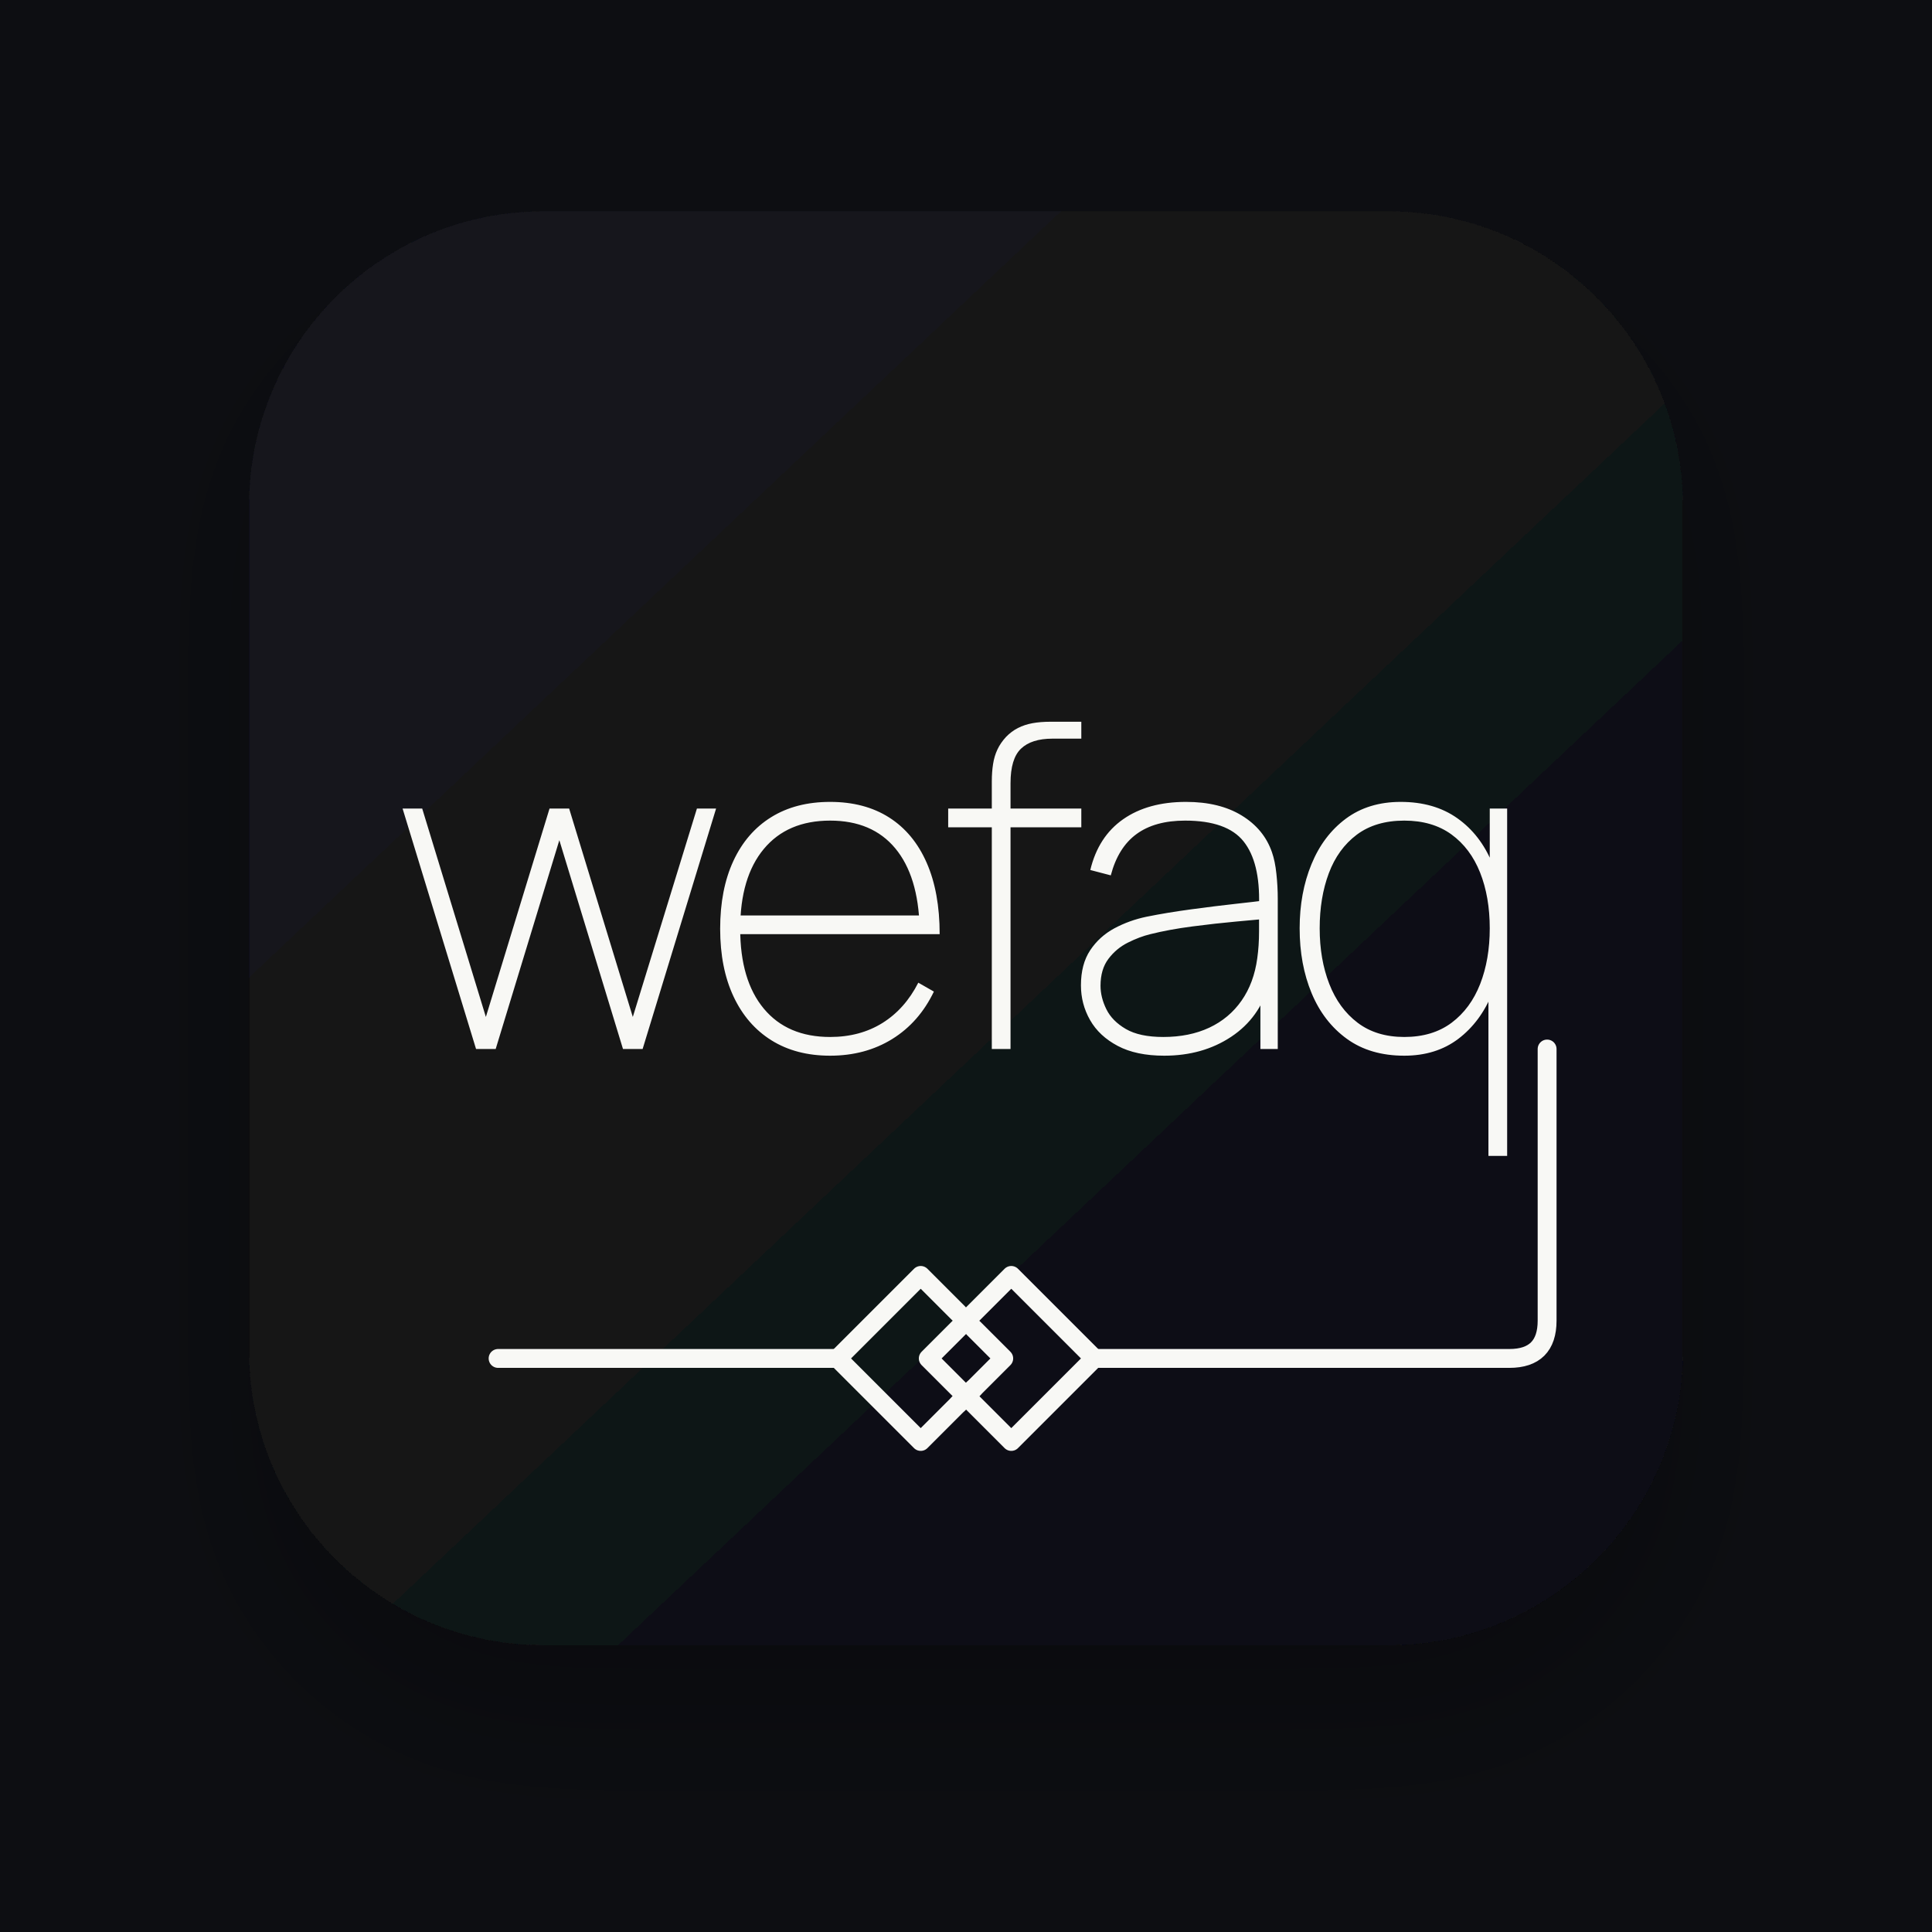
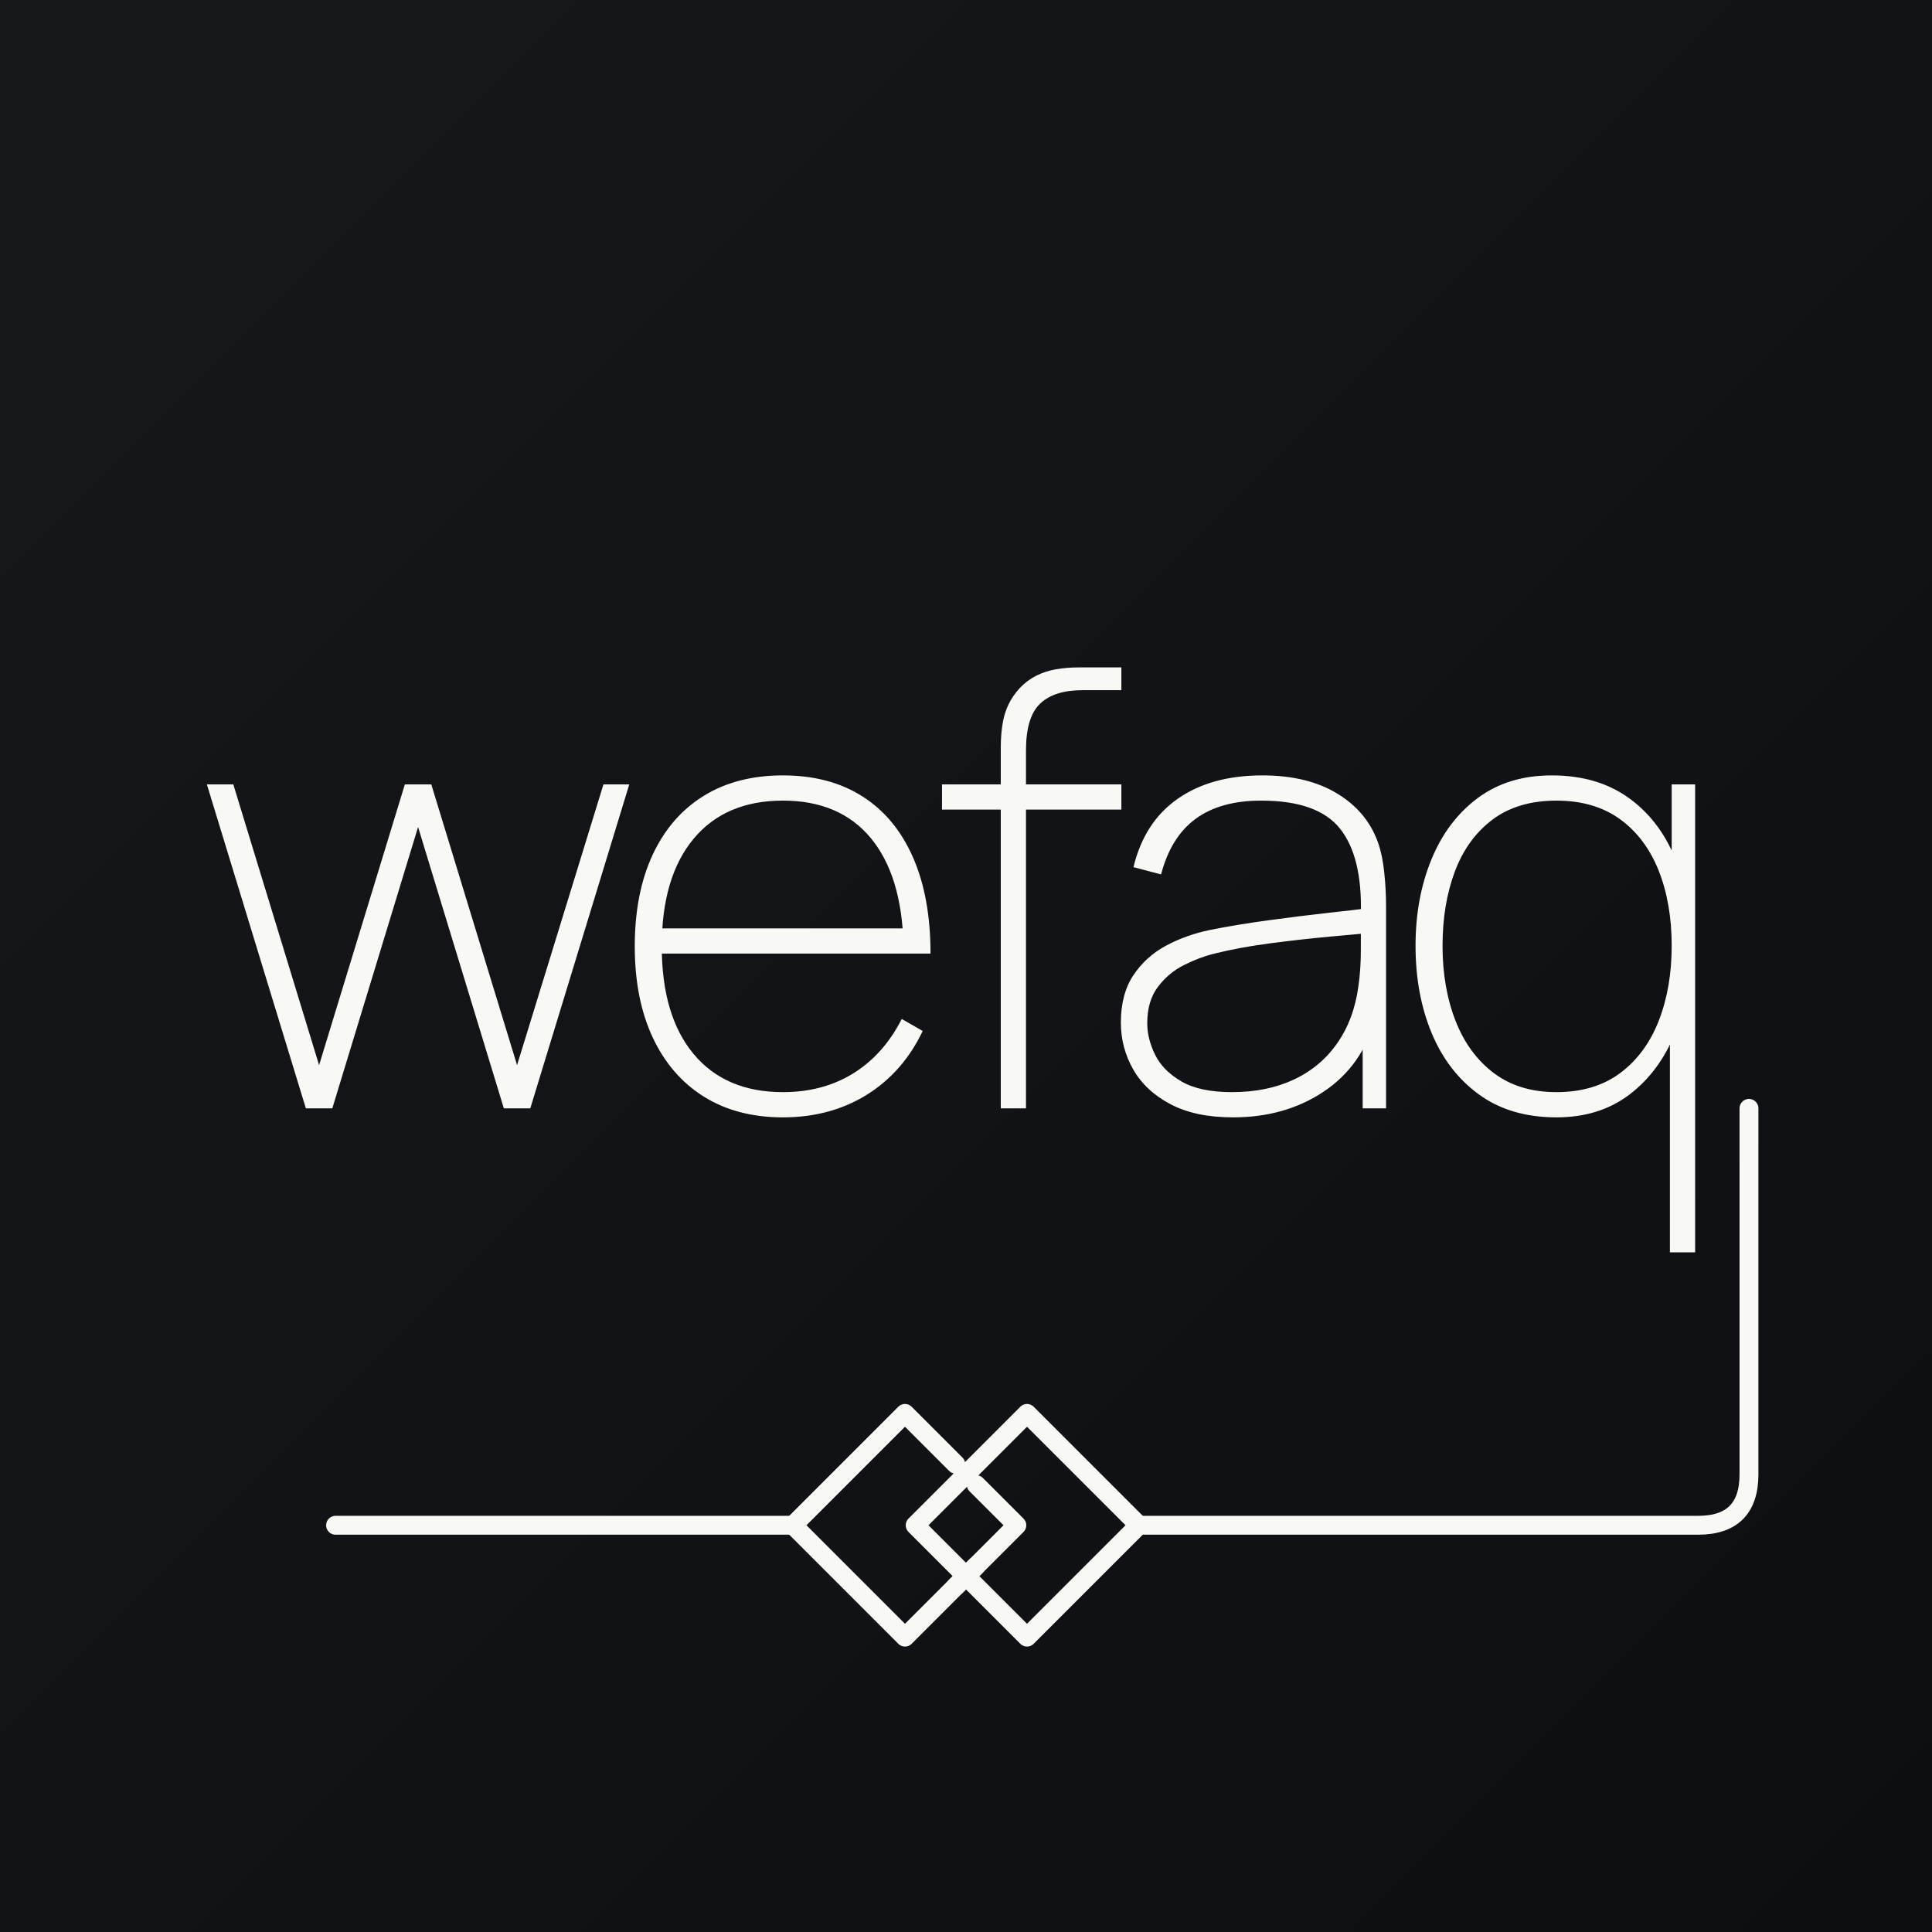
<svg xmlns="http://www.w3.org/2000/svg" viewBox="0 0 512 512" width="512" height="512">
-   <rect width="512" height="512" fill="#0D0E12" />
  <defs>
-     <filter id="appShadow" x="44" y="52" width="424" height="432" filterUnits="userSpaceOnUse" color-interpolation-filters="sRGB">
-       <feDropShadow dx="0" dy="22" stdDeviation="18" flood-color="#000000" flood-opacity="0.22" />
-     </filter>
-     <linearGradient id="surface" x1="88" x2="424" y1="70" y2="426" gradientUnits="userSpaceOnUse">
+     <linearGradient id="surface" x1="0" y1="0" x2="512" y2="512" gradientUnits="userSpaceOnUse">
      <stop stop-color="#17181C" />
      <stop offset="1" stop-color="#0D0E12" />
    </linearGradient>
  </defs>
-   <rect x="66" y="56" width="380" height="380" rx="78" fill="url(#surface)" filter="url(#appShadow)" />
-   <path fill="#F8F8F5" d="M131.36 278L126.16 278L106.69 214.28L111.89 214.28L128.76 269.50L145.63 214.28L150.83 214.28L167.70 269.50L184.69 214.28L189.77 214.28L170.30 278L165.10 278L148.23 222.66 M219.99 279.77Q210.97 279.77 204.45 275.70Q197.93 271.63 194.39 264.08Q190.85 256.52 190.85 246.14Q190.85 235.70 194.36 228.14Q197.87 220.59 204.39 216.55Q210.91 212.51 219.99 212.51Q229.14 212.51 235.63 216.64Q242.12 220.77 245.57 228.62Q249.02 236.46 249.02 247.56L243.71 247.56L243.71 245.90Q243.36 232.16 237.25 224.81Q231.14 217.47 219.99 217.47Q208.66 217.47 202.41 224.99Q196.16 232.51 196.16 246.14Q196.16 259.77 202.41 267.29Q208.66 274.81 219.99 274.81Q227.90 274.81 233.86 271.10Q239.82 267.38 243.36 260.42L247.49 262.78Q243.59 270.92 236.45 275.35Q229.31 279.77 219.99 279.77M245.95 247.56L194.03 247.56L194.03 242.60L245.95 242.60 M267.80 278L262.84 278L262.84 207.08Q262.84 204.60 263.17 202.51Q263.49 200.41 264.32 198.64Q265.14 196.88 266.62 195.28Q268.04 193.81 269.78 192.92Q271.52 192.04 273.64 191.65Q275.76 191.27 278.30 191.27L286.56 191.27L286.56 195.75L278.89 195.75Q273.35 195.75 270.57 198.41Q267.80 201.06 267.80 207.55L267.80 278M286.56 219.24L251.28 219.24L251.28 214.28L286.56 214.28 M308.53 279.77Q301.09 279.77 296.20 277.17Q291.30 274.58 288.88 270.33Q286.46 266.08 286.46 261.13Q286.46 255.52 288.91 251.83Q291.36 248.15 295.31 246.02Q299.27 243.90 303.81 242.95Q309.35 241.83 315.70 240.98Q322.04 240.12 327.41 239.53Q332.78 238.94 335.43 238.59L333.66 239.77Q333.96 228.50 329.56 222.98Q325.17 217.47 314.07 217.47Q306.05 217.47 301.18 221.04Q296.31 224.60 294.37 231.98L288.94 230.56Q291.06 221.71 297.64 217.11Q304.22 212.51 314.31 212.51Q323.16 212.51 329.06 216.11Q334.96 219.71 337.08 225.84Q337.91 228.20 338.26 231.57Q338.62 234.93 338.62 238.12L338.62 278L334.02 278L334.02 260.54L336.38 260.65Q333.84 269.74 326.29 274.75Q318.74 279.77 308.53 279.77M308.29 274.81Q315.20 274.81 320.48 272.34Q325.76 269.86 329.03 265.17Q332.31 260.48 333.19 253.93Q333.66 250.62 333.66 246.85Q333.66 243.07 333.66 241.42L336.26 243.43Q333.13 243.72 327.61 244.22Q322.10 244.72 315.96 245.52Q309.83 246.32 304.87 247.56Q301.98 248.26 298.91 249.80Q295.84 251.33 293.75 254.10Q291.65 256.88 291.65 261.24Q291.65 264.31 293.19 267.44Q294.72 270.57 298.35 272.69Q301.98 274.81 308.29 274.81 M372.15 279.77Q363.12 279.77 356.96 275.32Q350.79 270.86 347.60 263.22Q344.42 255.58 344.42 246.02Q344.42 236.64 347.55 229.03Q350.67 221.42 356.66 216.96Q362.65 212.51 371.20 212.51Q380.11 212.51 386.22 216.85Q392.33 221.18 395.45 228.76Q398.58 236.35 398.58 246.02Q398.58 255.52 395.48 263.16Q392.39 270.80 386.49 275.29Q380.59 279.77 372.15 279.77M372.15 274.81Q379.64 274.81 384.69 271.04Q389.73 267.26 392.27 260.74Q394.80 254.22 394.80 246.02Q394.80 237.70 392.24 231.24Q389.67 224.78 384.63 221.12Q379.58 217.47 372.15 217.47Q364.54 217.47 359.55 221.21Q354.57 224.96 352.15 231.42Q349.73 237.88 349.73 246.02Q349.73 254.22 352.27 260.74Q354.80 267.26 359.79 271.04Q364.77 274.81 372.15 274.81M399.41 306.32L394.45 306.32L394.45 264.43L394.80 264.43L394.80 214.28L399.41 214.28" />
-   <g stroke="#F8F8F5" stroke-width="5" stroke-linecap="round" stroke-linejoin="round" fill="none">
-     <line x1="132" y1="360" x2="222" y2="360" />
-     <path d="M 290 360 L 400 360 Q 410 360 410 350 L 410 278" />
-     <path d="M222 360 L 244 338 L 254 348" />
-     <path d="M258 352 L 266 360 L 254 372" />
-     <path d="M258 368 L 244 382 L 222 360" />
-     <path d="M246 360 L 268 338 L 290 360 L 268 382 L 246 360 Z" />
+   <rect width="512" height="512" fill="url(#surface)" />
+   <g transform="translate(256 256) scale(1.347368) translate(-256 -250)" shape-rendering="geometricPrecision">
+     <path fill="#F8F8F5" d="M131.36 278L126.16 278L106.69 214.28L111.89 214.28L128.76 269.50L145.63 214.28L150.83 214.28L167.70 269.50L184.69 214.28L189.77 214.28L170.30 278L165.10 278L148.23 222.66 M219.99 279.77Q210.97 279.77 204.45 275.70Q197.93 271.63 194.39 264.08Q190.85 256.52 190.85 246.14Q190.85 235.70 194.36 228.14Q197.87 220.59 204.39 216.55Q210.91 212.51 219.99 212.51Q229.14 212.51 235.63 216.64Q242.12 220.77 245.57 228.62Q249.02 236.46 249.02 247.56L243.71 247.56L243.71 245.90Q243.36 232.16 237.25 224.81Q231.14 217.47 219.99 217.47Q208.66 217.47 202.41 224.99Q196.16 232.51 196.16 246.14Q196.16 259.77 202.41 267.29Q208.66 274.81 219.99 274.81Q227.90 274.81 233.86 271.10Q239.82 267.38 243.36 260.42L247.49 262.78Q243.59 270.92 236.45 275.35Q229.31 279.77 219.99 279.77M245.95 247.56L194.03 247.56L194.03 242.60L245.95 242.60 M267.80 278L262.84 278L262.84 207.08Q262.84 204.60 263.17 202.51Q263.49 200.41 264.32 198.64Q265.14 196.88 266.62 195.28Q268.04 193.81 269.78 192.92Q271.52 192.04 273.64 191.65Q275.76 191.27 278.30 191.27L286.56 191.27L286.56 195.75L278.89 195.75Q273.35 195.75 270.57 198.41Q267.80 201.06 267.80 207.55L267.80 278M286.56 219.24L251.28 219.24L251.28 214.28L286.56 214.28 M308.53 279.77Q301.09 279.77 296.20 277.17Q291.30 274.58 288.88 270.33Q286.46 266.08 286.46 261.13Q286.46 255.52 288.91 251.83Q291.36 248.15 295.31 246.02Q299.27 243.90 303.81 242.95Q309.35 241.83 315.70 240.98Q322.04 240.12 327.41 239.53Q332.78 238.94 335.43 238.59L333.66 239.77Q333.96 228.50 329.56 222.98Q325.17 217.47 314.07 217.47Q306.05 217.47 301.18 221.04Q296.31 224.60 294.37 231.98L288.94 230.56Q291.06 221.71 297.64 217.11Q304.22 212.51 314.31 212.51Q323.16 212.51 329.06 216.11Q334.96 219.71 337.08 225.84Q337.91 228.20 338.26 231.57Q338.62 234.93 338.62 238.12L338.62 278L334.02 278L334.02 260.54L336.38 260.65Q333.84 269.74 326.29 274.75Q318.74 279.77 308.53 279.77M308.29 274.81Q315.20 274.81 320.48 272.34Q325.76 269.86 329.03 265.17Q332.31 260.48 333.19 253.93Q333.66 250.62 333.66 246.85Q333.66 243.07 333.66 241.42L336.26 243.43Q333.13 243.72 327.61 244.22Q322.10 244.72 315.96 245.52Q309.83 246.32 304.87 247.56Q301.98 248.26 298.91 249.80Q295.84 251.33 293.75 254.10Q291.65 256.88 291.65 261.24Q291.65 264.31 293.19 267.44Q294.72 270.57 298.35 272.69Q301.98 274.81 308.29 274.81 M372.15 279.77Q363.12 279.77 356.96 275.32Q350.79 270.86 347.60 263.22Q344.42 255.58 344.42 246.02Q344.42 236.64 347.55 229.03Q350.67 221.42 356.66 216.96Q362.65 212.51 371.20 212.51Q380.11 212.51 386.22 216.85Q392.33 221.18 395.45 228.76Q398.58 236.35 398.58 246.02Q398.58 255.52 395.48 263.16Q392.39 270.80 386.49 275.29Q380.59 279.77 372.15 279.77M372.15 274.81Q379.64 274.81 384.69 271.04Q389.73 267.26 392.27 260.74Q394.80 254.22 394.80 246.02Q394.80 237.70 392.24 231.24Q389.67 224.78 384.63 221.12Q379.58 217.47 372.15 217.47Q364.54 217.47 359.55 221.21Q354.57 224.96 352.15 231.42Q349.73 237.88 349.73 246.02Q349.73 254.22 352.27 260.74Q354.80 267.26 359.79 271.04Q364.77 274.81 372.15 274.81M399.41 306.32L394.45 306.32L394.45 264.43L394.80 264.43L394.80 214.28L399.41 214.28" />
+     <g stroke="#F8F8F5" stroke-width="3.711" stroke-linecap="round" stroke-linejoin="round" fill="none" shape-rendering="geometricPrecision">
+       <line x1="132" y1="360" x2="222" y2="360" />
+       <path d="M 290 360 L 400 360 Q 410 360 410 350 L 410 278" />
+       <path d="M222 360 L 244 338 L 254 348" />
+       <path d="M258 352 L 266 360 L 254 372" />
+       <path d="M258 368 L 244 382 L 222 360" />
+       <path d="M246 360 L 268 338 L 290 360 L 268 382 L 246 360 Z" />
+     </g>
  </g>
</svg>
